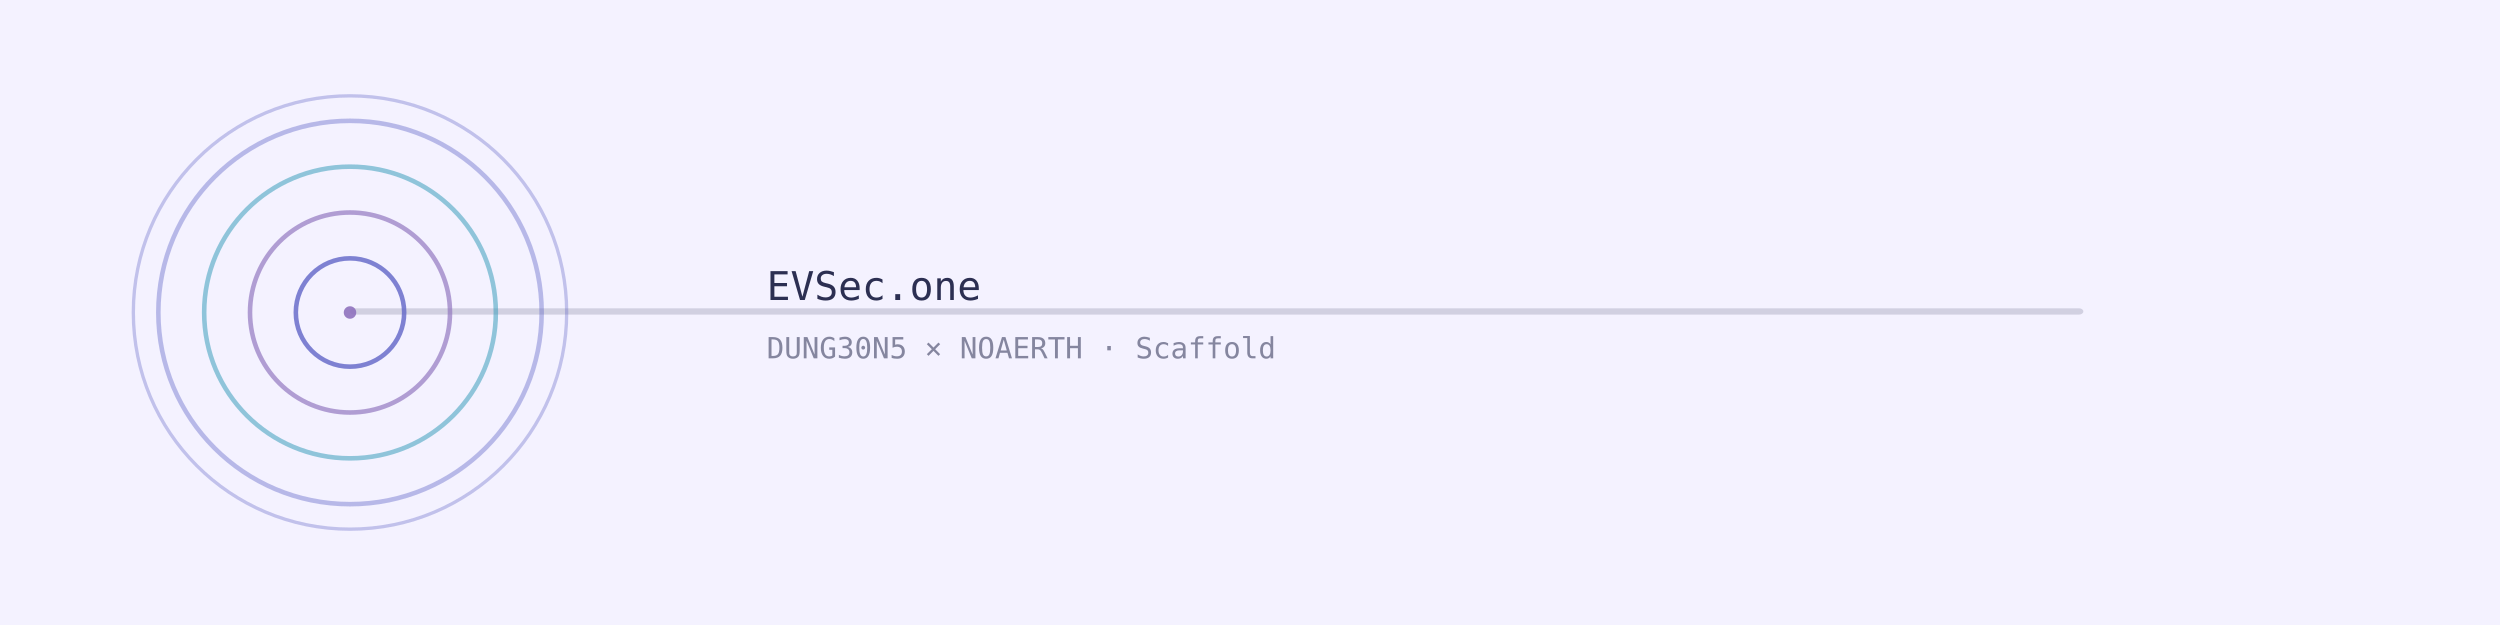
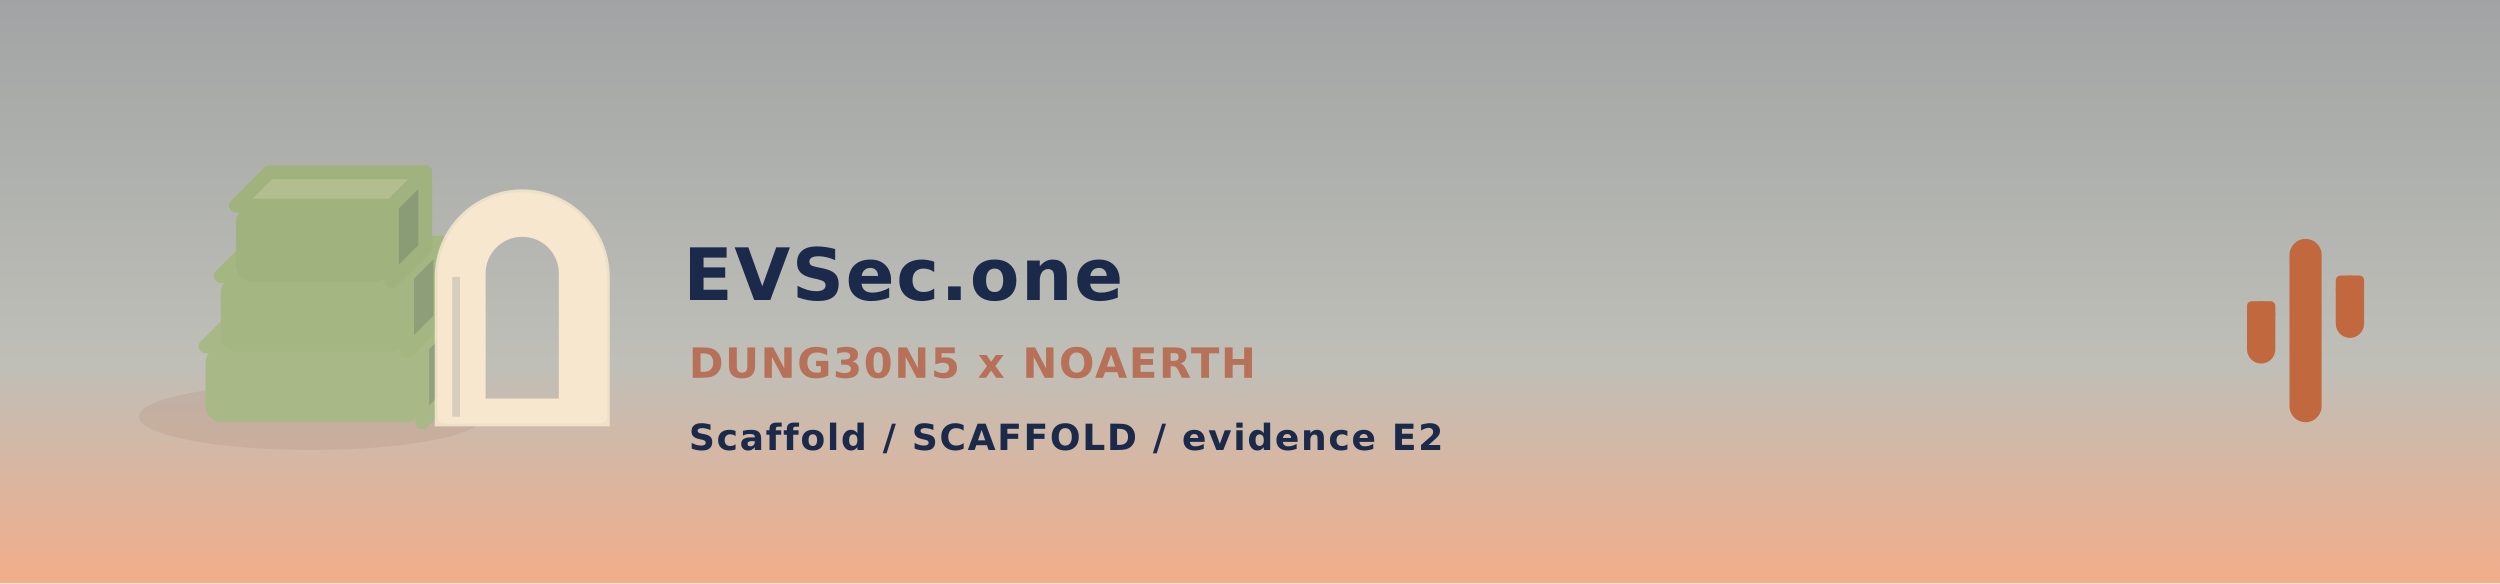
- <svg xmlns="http://www.w3.org/2000/svg" viewBox="0 0 1200 300" width="1200" height="300" role="img" aria-label="EVSec.one identity object">
-   <rect width="1200" height="300" fill="#f4f2ff" />
-   <defs>
-     <linearGradient id="gft" x1="0" y1="0" x2="1" y2="1">
-       <stop offset="0%" stop-color="#6166c7" />
-       <stop offset="100%" stop-color="#8f73be" />
-     </linearGradient>
-   </defs>
-   <rect x="168.00" y="148.00" width="832.00" height="3.00" rx="2.00" fill="rgba(23,26,64,0.160)" opacity="1.00" />
-   <circle cx="168.00" cy="150.00" r="26.00" fill="none" stroke="rgba(97,102,199,0.800)" stroke-width="2.20" opacity="1.00" />
-   <circle cx="168.00" cy="150.00" r="48.00" fill="none" stroke="rgba(143,115,190,0.670)" stroke-width="2.20" opacity="1.00" />
-   <circle cx="168.00" cy="150.00" r="70.00" fill="none" stroke="rgba(59,157,187,0.540)" stroke-width="2.20" opacity="1.00" />
-   <circle cx="168.00" cy="150.00" r="92.00" fill="none" stroke="rgba(97,102,199,0.410)" stroke-width="2.20" opacity="1.00" />
+ <svg xmlns="http://www.w3.org/2000/svg" width="900" height="210" viewBox="0 0 900 210" role="img" aria-label="EVSec.one - identity object">
+   <linearGradient id="skyf" x1="0" y1="0" x2="0" y2="1">
+     <stop offset="0" stop-color="#a1a4a4" />
+     <stop offset="0.62" stop-color="#bfbfb8" />
+     <stop offset="1" stop-color="#f3ad8a" />
+   </linearGradient>
+   <rect width="900" height="210" fill="url(#skyf)" />
+   <rect x="0" y="352" width="900" height="-142" fill="#e9cda3" />
+   <rect x="0" y="352" width="900" height="3" fill="#ebd1a9" />
+   <ellipse cx="112" cy="150" rx="62" ry="12" fill="rgba(138,90,68,0.11)" />
  <g>
-     <circle cx="168.00" cy="150.00" r="104.00" fill="none" stroke="rgba(97,102,199,0.350)" stroke-width="1.60" opacity="1.00" />
-     <animate attributeName="opacity" values="0.25;1.0;0.25" dur="13.6s" begin="0s" repeatCount="indefinite" />
+     <path d="M74,124.67 L152,124.67 L164,112.67 L86,112.67 Z" fill="#bac297" stroke="#a9b887" stroke-width="5" stroke-linejoin="round" />
+     <path d="M152,124.67 L164,112.67 L164,140 L152,152 Z" fill="#91a07d" stroke="#a9b887" stroke-width="5" stroke-linejoin="round" />
+     <rect x="74" y="124.67" width="78" height="27.33" rx="6" fill="#a9b887" />
+     <path d="M79.46,99.33 L146.54,99.33 L158.54,87.33 L91.46,87.33 Z" fill="#b6c193" stroke="#a4b682" stroke-width="5" stroke-linejoin="round" />
+     <path d="M146.54,99.33 L158.54,87.33 L158.54,114.67 L146.54,126.67 Z" fill="#8d9e78" stroke="#a4b682" stroke-width="5" stroke-linejoin="round" />
+     <rect x="79.46" y="99.33" width="67.08" height="27.33" rx="6" fill="#a4b682" />
+     <path d="M84.92,74 L141.08,74 L153.08,62 L96.92,62 Z" fill="#b3be90" stroke="#a0b37e" stroke-width="5" stroke-linejoin="round" />
+     <path d="M141.08,74 L153.08,62 L153.08,89.33 L141.08,101.33 Z" fill="#899c75" stroke="#a0b37e" stroke-width="5" stroke-linejoin="round" />
+     <rect x="84.92" y="74" width="56.16" height="27.33" rx="6" fill="#a0b37e" />
+     <animate attributeName="opacity" values="0.72;1;0.72" dur="6s" begin="0s" repeatCount="indefinite" />
  </g>
-   <circle cx="168" cy="150" r="3" fill="rgba(143,115,190,0.900)">
-     <animate attributeName="opacity" values="0.35;0.95;0.35" dur="13.6s" begin="0s" repeatCount="indefinite" />
-   </circle>
-   <text x="368" y="144" font-family="ui-monospace,Menlo,monospace" font-size="19" fill="rgba(23,26,64,0.900)">EVSec.one</text>
-   <text x="368" y="172" font-family="ui-monospace,Menlo,monospace" font-size="14" fill="rgba(23,26,64,0.500)">DUNG30N5 × NOAERTH · Scaffold</text>
+   <path d="M160,150 L160,99.68 A28,28 0 0 1 216,99.68 L216,150 Z M172.32,146 L172.32,98.43 A15.68,15.68 0 0 1 203.68,98.43 L203.68,146 Z" fill="#f6e7ce" fill-rule="evenodd" stroke="#f6e7ce" stroke-width="5" stroke-linejoin="round" />
+   <path d="M160,150 L160,99.68 A28,28 0 0 1 216,99.68 L216,150 Z" fill="none" stroke="#f6e7ce" stroke-width="7" stroke-linecap="round" opacity="0.85" />
+   <rect x="162.8" y="99.68" width="2.8" height="50.32" fill="#d7cdbc" />
+   <text x="246" y="108" font-family="Verdana,DejaVu Sans,sans-serif" font-size="26" font-weight="700" letter-spacing="0.6" fill="#1b2a4a" text-anchor="start">EVSec.one</text>
+   <text x="248" y="136" font-family="Verdana,DejaVu Sans,sans-serif" font-size="15" font-weight="700" letter-spacing="0.6" fill="#b87159" text-anchor="start">DUNG30N5 x NOAERTH</text>
+   <text x="248" y="162" font-family="Verdana,DejaVu Sans,sans-serif" font-size="13" font-weight="700" letter-spacing="0.6" fill="#1b2a4a" text-anchor="start">Scaffold  /  SCAFFOLD  /  evidence E2</text>
+   <rect x="824.22" y="86" width="11.56" height="66" rx="5.78" fill="#c1683f" />
+   <rect x="808.92" y="108.44" width="10.2" height="22.44" rx="5.1" fill="#c1683f" />
+   <rect x="808.92" y="108.44" width="10.2" height="6.6" rx="1.7" fill="#c1683f" />
+   <rect x="840.88" y="99.2" width="10.2" height="22.44" rx="5.1" fill="#c1683f" />
+   <rect x="840.88" y="99.2" width="10.2" height="6.6" rx="1.7" fill="#c1683f" />
</svg>
